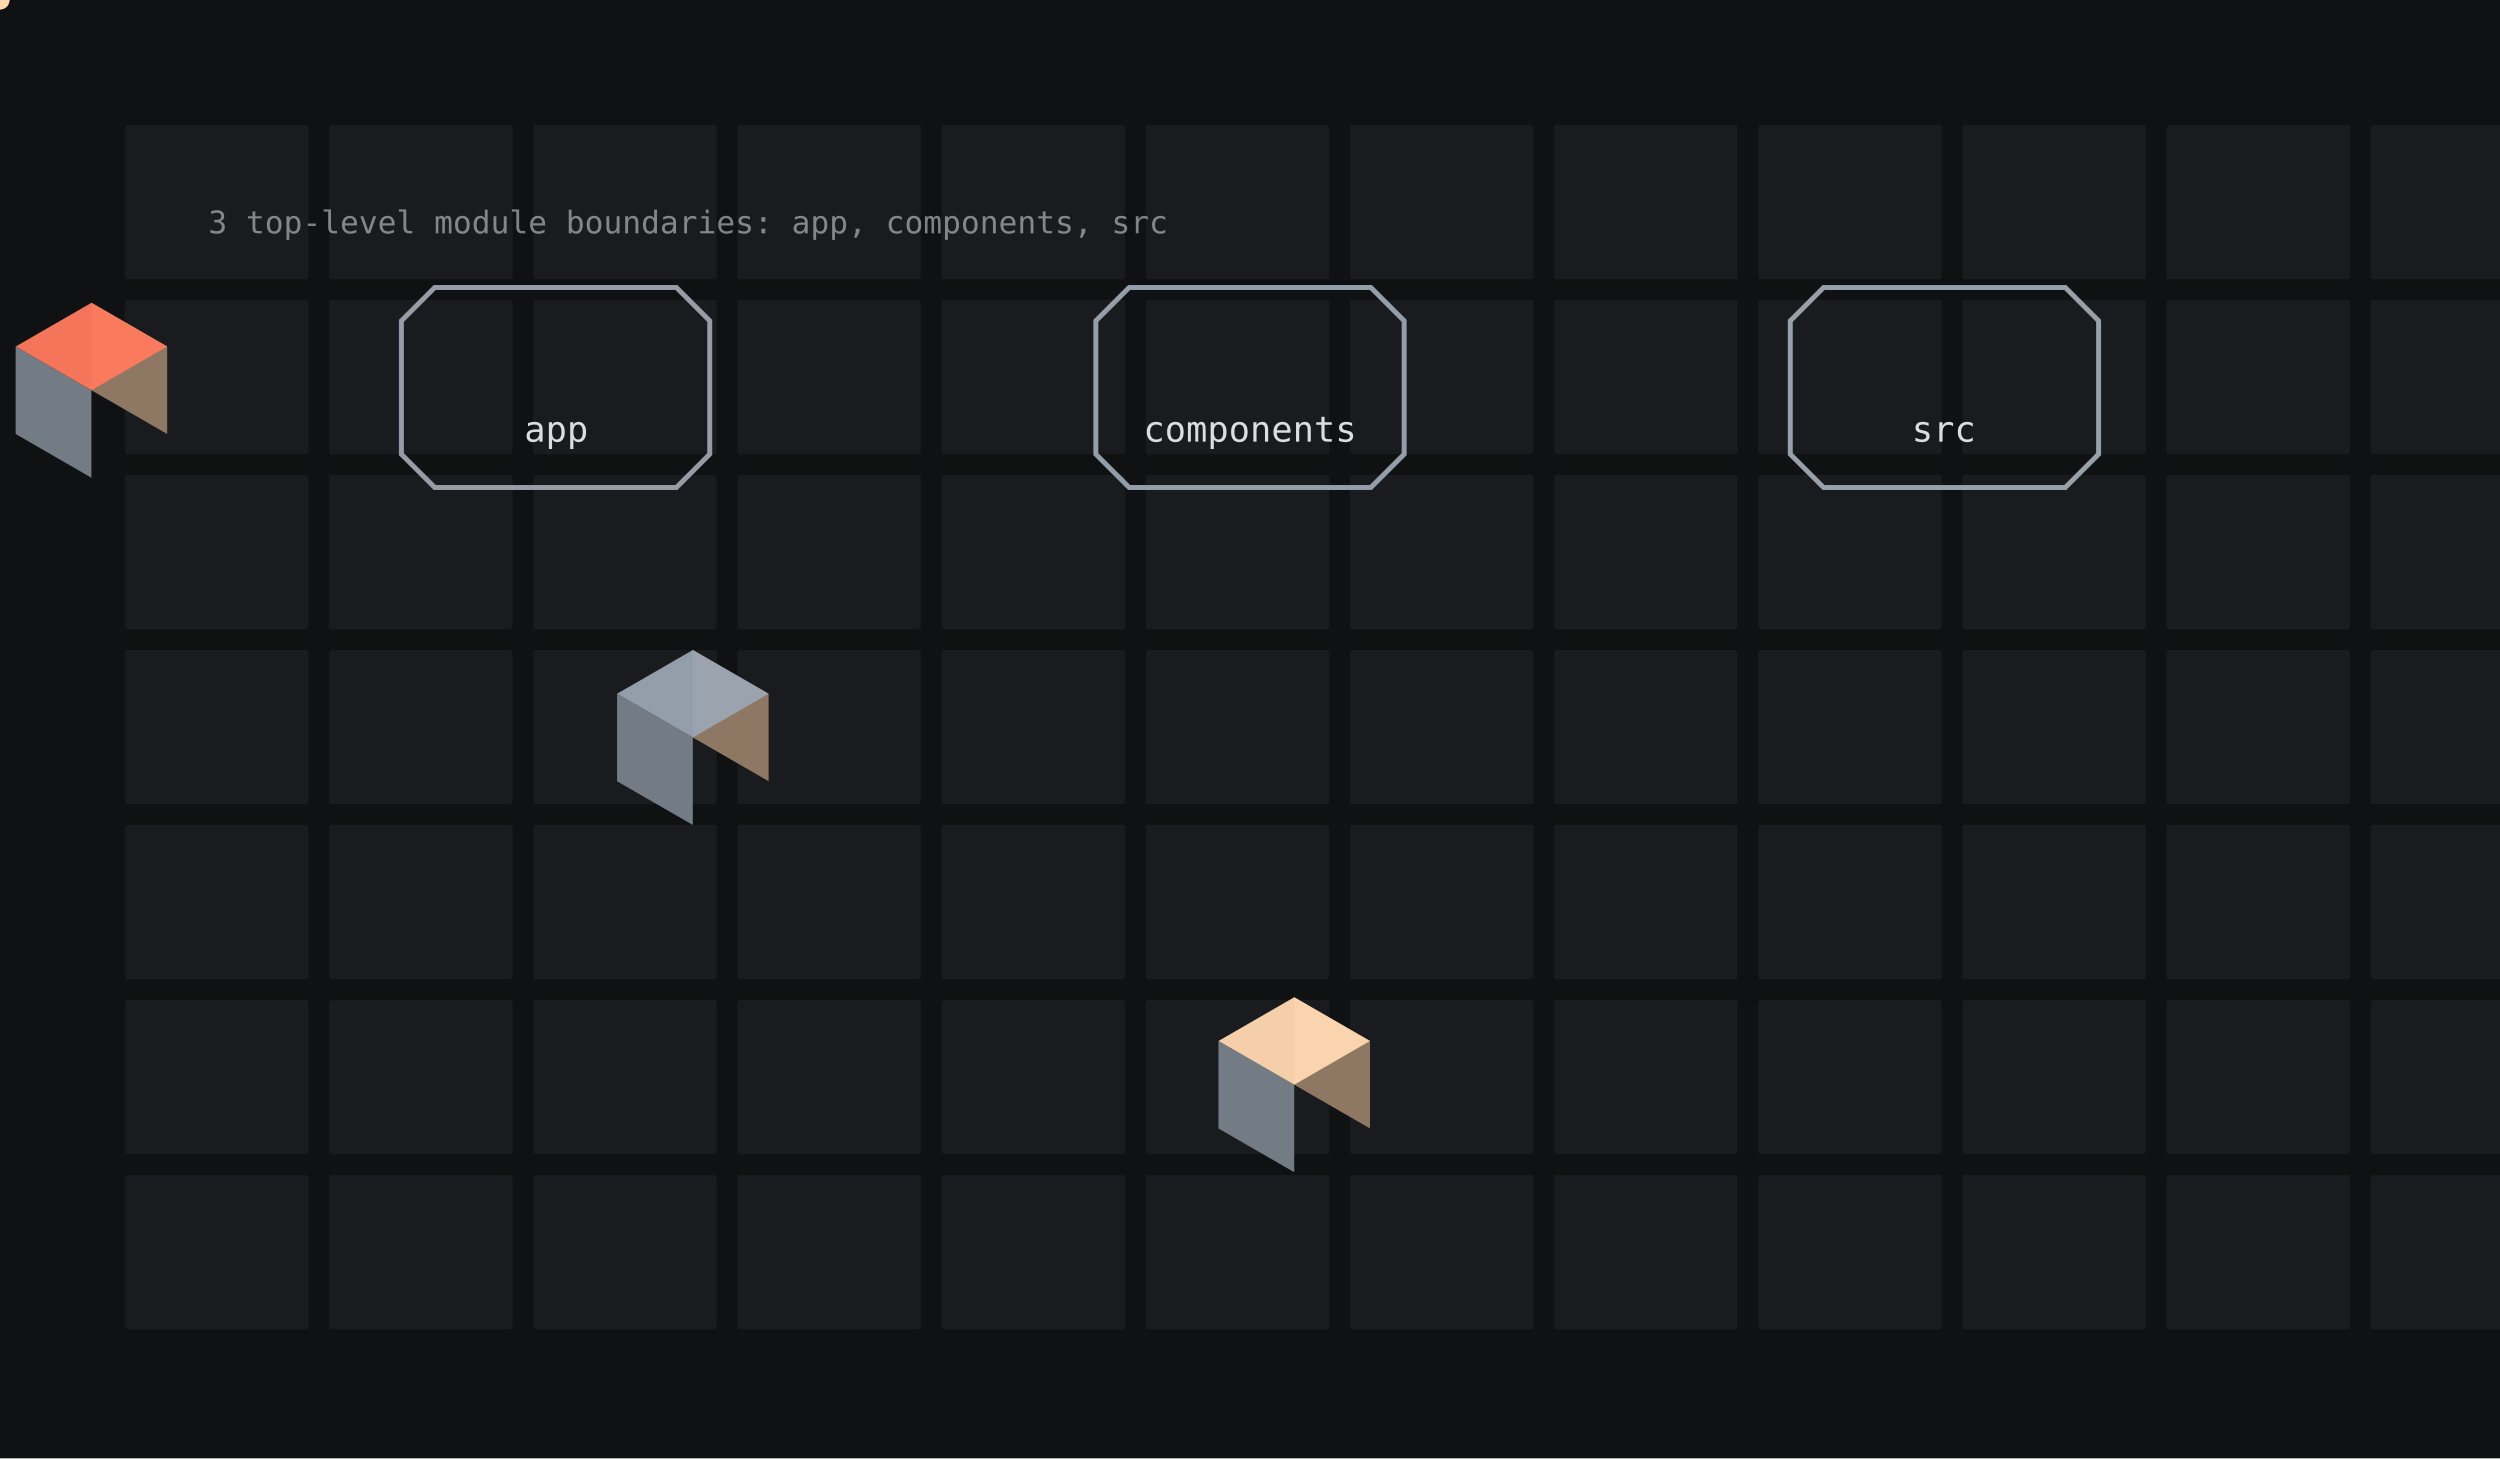
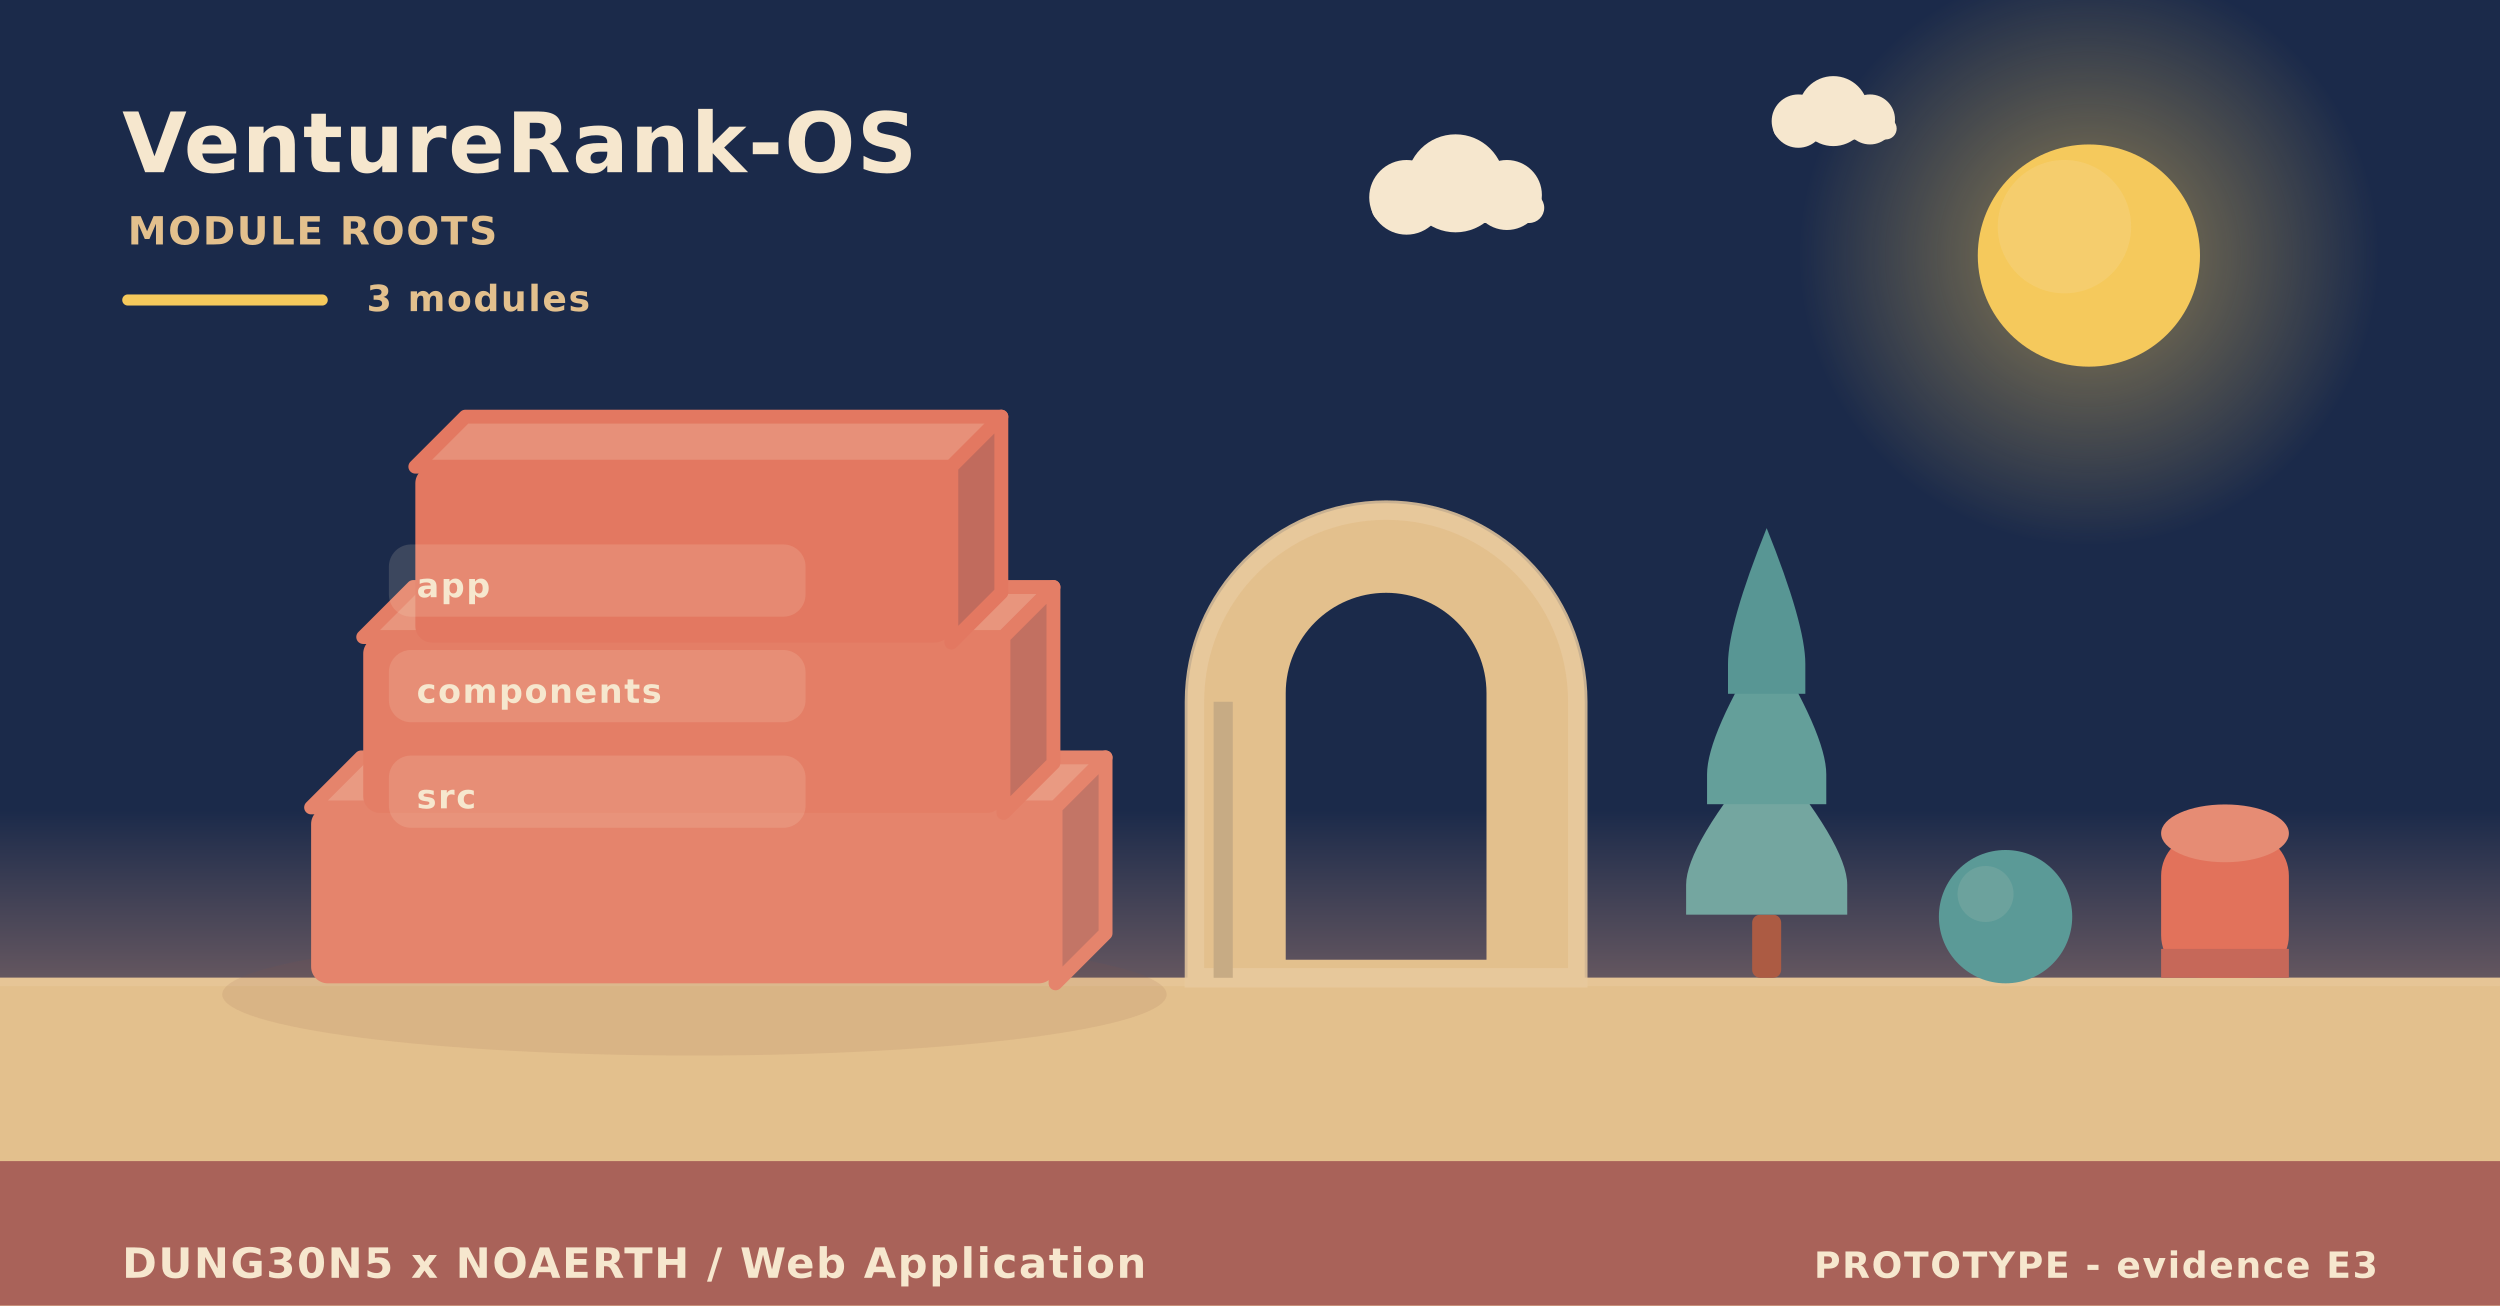
- <svg xmlns="http://www.w3.org/2000/svg" viewBox="0 0 1200 700" width="1200" height="700" role="img" aria-label="VentureRank-OS architecture">
-   <rect width="1200" height="700" fill="#0f1113" />
-   <defs>
-     <linearGradient id="ga" x1="0" y1="0" x2="1" y2="1">
-       <stop offset="0%" stop-color="#ff7a5c" />
-       <stop offset="100%" stop-color="#9aa5b1" />
-     </linearGradient>
-   </defs>
-   <rect x="60.00" y="60.00" width="88.00" height="74.00" rx="1.20" fill="#f1f3f5" opacity="0.05" />
-   <rect x="158.00" y="60.00" width="88.00" height="74.00" rx="1.20" fill="#f1f3f5" opacity="0.05" />
-   <rect x="256.00" y="60.00" width="88.00" height="74.00" rx="1.20" fill="#f1f3f5" opacity="0.05" />
-   <rect x="354.00" y="60.00" width="88.00" height="74.00" rx="1.20" fill="#f1f3f5" opacity="0.05" />
-   <rect x="452.00" y="60.00" width="88.00" height="74.00" rx="1.20" fill="#f1f3f5" opacity="0.05" />
-   <rect x="550.00" y="60.00" width="88.00" height="74.00" rx="1.20" fill="#f1f3f5" opacity="0.05" />
-   <rect x="648.00" y="60.00" width="88.00" height="74.00" rx="1.20" fill="#f1f3f5" opacity="0.05" />
-   <rect x="746.00" y="60.00" width="88.00" height="74.00" rx="1.20" fill="#f1f3f5" opacity="0.05" />
-   <rect x="844.00" y="60.00" width="88.00" height="74.00" rx="1.20" fill="#f1f3f5" opacity="0.05" />
-   <rect x="942.00" y="60.00" width="88.00" height="74.00" rx="1.20" fill="#f1f3f5" opacity="0.05" />
-   <rect x="1040.00" y="60.00" width="88.00" height="74.00" rx="1.20" fill="#f1f3f5" opacity="0.05" />
-   <rect x="1138.00" y="60.00" width="88.00" height="74.00" rx="1.20" fill="#f1f3f5" opacity="0.05" />
-   <rect x="60.00" y="144.00" width="88.00" height="74.00" rx="1.20" fill="#f1f3f5" opacity="0.05" />
-   <rect x="158.00" y="144.00" width="88.00" height="74.00" rx="1.20" fill="#f1f3f5" opacity="0.05" />
-   <rect x="256.00" y="144.00" width="88.00" height="74.00" rx="1.20" fill="#f1f3f5" opacity="0.05" />
-   <rect x="354.00" y="144.00" width="88.00" height="74.00" rx="1.20" fill="#f1f3f5" opacity="0.05" />
-   <rect x="452.00" y="144.00" width="88.00" height="74.00" rx="1.20" fill="#f1f3f5" opacity="0.05" />
-   <rect x="550.00" y="144.00" width="88.00" height="74.00" rx="1.20" fill="#f1f3f5" opacity="0.05" />
-   <rect x="648.00" y="144.00" width="88.00" height="74.00" rx="1.20" fill="#f1f3f5" opacity="0.05" />
-   <rect x="746.00" y="144.00" width="88.00" height="74.00" rx="1.20" fill="#f1f3f5" opacity="0.05" />
-   <rect x="844.00" y="144.00" width="88.00" height="74.00" rx="1.20" fill="#f1f3f5" opacity="0.05" />
-   <rect x="942.00" y="144.00" width="88.00" height="74.00" rx="1.20" fill="#f1f3f5" opacity="0.05" />
-   <rect x="1040.00" y="144.00" width="88.00" height="74.00" rx="1.20" fill="#f1f3f5" opacity="0.05" />
-   <rect x="1138.00" y="144.00" width="88.00" height="74.00" rx="1.20" fill="#f1f3f5" opacity="0.05" />
-   <rect x="60.00" y="228.00" width="88.00" height="74.00" rx="1.20" fill="#f1f3f5" opacity="0.05" />
-   <rect x="158.00" y="228.00" width="88.00" height="74.00" rx="1.20" fill="#f1f3f5" opacity="0.05" />
-   <rect x="256.00" y="228.00" width="88.00" height="74.00" rx="1.20" fill="#f1f3f5" opacity="0.05" />
-   <rect x="354.00" y="228.00" width="88.00" height="74.00" rx="1.20" fill="#f1f3f5" opacity="0.05" />
-   <rect x="452.00" y="228.00" width="88.00" height="74.00" rx="1.20" fill="#f1f3f5" opacity="0.05" />
-   <rect x="550.00" y="228.00" width="88.00" height="74.00" rx="1.20" fill="#f1f3f5" opacity="0.05" />
-   <rect x="648.00" y="228.00" width="88.00" height="74.00" rx="1.20" fill="#f1f3f5" opacity="0.05" />
-   <rect x="746.00" y="228.00" width="88.00" height="74.00" rx="1.20" fill="#f1f3f5" opacity="0.05" />
-   <rect x="844.00" y="228.00" width="88.00" height="74.00" rx="1.20" fill="#f1f3f5" opacity="0.05" />
-   <rect x="942.00" y="228.00" width="88.00" height="74.00" rx="1.20" fill="#f1f3f5" opacity="0.05" />
-   <rect x="1040.00" y="228.00" width="88.00" height="74.00" rx="1.20" fill="#f1f3f5" opacity="0.05" />
-   <rect x="1138.00" y="228.00" width="88.00" height="74.00" rx="1.20" fill="#f1f3f5" opacity="0.05" />
-   <rect x="60.00" y="312.00" width="88.00" height="74.00" rx="1.20" fill="#f1f3f5" opacity="0.05" />
-   <rect x="158.00" y="312.00" width="88.00" height="74.00" rx="1.20" fill="#f1f3f5" opacity="0.05" />
-   <rect x="256.00" y="312.00" width="88.00" height="74.00" rx="1.20" fill="#f1f3f5" opacity="0.05" />
-   <rect x="354.00" y="312.00" width="88.00" height="74.00" rx="1.20" fill="#f1f3f5" opacity="0.05" />
-   <rect x="452.00" y="312.00" width="88.00" height="74.00" rx="1.20" fill="#f1f3f5" opacity="0.05" />
-   <rect x="550.00" y="312.00" width="88.00" height="74.00" rx="1.20" fill="#f1f3f5" opacity="0.05" />
-   <rect x="648.00" y="312.00" width="88.00" height="74.00" rx="1.20" fill="#f1f3f5" opacity="0.05" />
-   <rect x="746.00" y="312.00" width="88.00" height="74.00" rx="1.20" fill="#f1f3f5" opacity="0.05" />
-   <rect x="844.00" y="312.00" width="88.00" height="74.00" rx="1.20" fill="#f1f3f5" opacity="0.05" />
-   <rect x="942.00" y="312.00" width="88.00" height="74.00" rx="1.20" fill="#f1f3f5" opacity="0.05" />
-   <rect x="1040.00" y="312.00" width="88.00" height="74.00" rx="1.20" fill="#f1f3f5" opacity="0.05" />
-   <rect x="1138.00" y="312.00" width="88.00" height="74.00" rx="1.20" fill="#f1f3f5" opacity="0.05" />
-   <rect x="60.00" y="396.00" width="88.00" height="74.00" rx="1.20" fill="#f1f3f5" opacity="0.05" />
-   <rect x="158.00" y="396.00" width="88.00" height="74.00" rx="1.20" fill="#f1f3f5" opacity="0.05" />
-   <rect x="256.00" y="396.00" width="88.00" height="74.00" rx="1.20" fill="#f1f3f5" opacity="0.05" />
-   <rect x="354.00" y="396.00" width="88.00" height="74.00" rx="1.20" fill="#f1f3f5" opacity="0.05" />
-   <rect x="452.00" y="396.00" width="88.00" height="74.00" rx="1.20" fill="#f1f3f5" opacity="0.05" />
-   <rect x="550.00" y="396.00" width="88.00" height="74.00" rx="1.20" fill="#f1f3f5" opacity="0.05" />
-   <rect x="648.00" y="396.00" width="88.00" height="74.00" rx="1.20" fill="#f1f3f5" opacity="0.05" />
-   <rect x="746.00" y="396.00" width="88.00" height="74.00" rx="1.20" fill="#f1f3f5" opacity="0.05" />
-   <rect x="844.00" y="396.00" width="88.00" height="74.00" rx="1.20" fill="#f1f3f5" opacity="0.05" />
-   <rect x="942.00" y="396.00" width="88.00" height="74.00" rx="1.20" fill="#f1f3f5" opacity="0.05" />
-   <rect x="1040.00" y="396.00" width="88.00" height="74.00" rx="1.20" fill="#f1f3f5" opacity="0.05" />
-   <rect x="1138.00" y="396.00" width="88.00" height="74.00" rx="1.20" fill="#f1f3f5" opacity="0.05" />
-   <rect x="60.00" y="480.00" width="88.00" height="74.00" rx="1.20" fill="#f1f3f5" opacity="0.05" />
-   <rect x="158.00" y="480.00" width="88.00" height="74.00" rx="1.20" fill="#f1f3f5" opacity="0.05" />
-   <rect x="256.00" y="480.00" width="88.00" height="74.00" rx="1.20" fill="#f1f3f5" opacity="0.05" />
-   <rect x="354.00" y="480.00" width="88.00" height="74.00" rx="1.20" fill="#f1f3f5" opacity="0.05" />
-   <rect x="452.00" y="480.00" width="88.00" height="74.00" rx="1.20" fill="#f1f3f5" opacity="0.05" />
-   <rect x="550.00" y="480.00" width="88.00" height="74.00" rx="1.20" fill="#f1f3f5" opacity="0.05" />
-   <rect x="648.00" y="480.00" width="88.00" height="74.00" rx="1.20" fill="#f1f3f5" opacity="0.05" />
-   <rect x="746.00" y="480.00" width="88.00" height="74.00" rx="1.20" fill="#f1f3f5" opacity="0.05" />
-   <rect x="844.00" y="480.00" width="88.00" height="74.00" rx="1.20" fill="#f1f3f5" opacity="0.05" />
-   <rect x="942.00" y="480.00" width="88.00" height="74.00" rx="1.20" fill="#f1f3f5" opacity="0.05" />
-   <rect x="1040.00" y="480.00" width="88.00" height="74.00" rx="1.20" fill="#f1f3f5" opacity="0.05" />
-   <rect x="1138.00" y="480.00" width="88.00" height="74.00" rx="1.20" fill="#f1f3f5" opacity="0.05" />
-   <rect x="60.00" y="564.00" width="88.00" height="74.00" rx="1.20" fill="#f1f3f5" opacity="0.05" />
-   <rect x="158.00" y="564.00" width="88.00" height="74.00" rx="1.20" fill="#f1f3f5" opacity="0.05" />
-   <rect x="256.00" y="564.00" width="88.00" height="74.00" rx="1.20" fill="#f1f3f5" opacity="0.05" />
-   <rect x="354.00" y="564.00" width="88.00" height="74.00" rx="1.20" fill="#f1f3f5" opacity="0.05" />
-   <rect x="452.00" y="564.00" width="88.00" height="74.00" rx="1.20" fill="#f1f3f5" opacity="0.05" />
-   <rect x="550.00" y="564.00" width="88.00" height="74.00" rx="1.20" fill="#f1f3f5" opacity="0.05" />
-   <rect x="648.00" y="564.00" width="88.00" height="74.00" rx="1.20" fill="#f1f3f5" opacity="0.05" />
-   <rect x="746.00" y="564.00" width="88.00" height="74.00" rx="1.20" fill="#f1f3f5" opacity="0.05" />
-   <rect x="844.00" y="564.00" width="88.00" height="74.00" rx="1.20" fill="#f1f3f5" opacity="0.05" />
-   <rect x="942.00" y="564.00" width="88.00" height="74.00" rx="1.20" fill="#f1f3f5" opacity="0.05" />
-   <rect x="1040.00" y="564.00" width="88.00" height="74.00" rx="1.20" fill="#f1f3f5" opacity="0.05" />
-   <rect x="1138.00" y="564.00" width="88.00" height="74.00" rx="1.20" fill="#f1f3f5" opacity="0.05" />
-   <path d="M208.67,138.00 H324.67 L340.67,154.00 V218.00 L324.67,234.00 H208.67 L192.67,218.00 V154.00 Z" fill="none" stroke="rgba(255,122,92,0.550)" stroke-width="1.80" opacity="0.90" />
-   <polygon points="43.88,187.33 80.25,208.33 80.25,166.33 43.88,145.33" fill="#947d67" opacity="0.95" />
-   <polygon points="7.51,208.33 43.88,229.33 43.88,187.33 7.51,166.33" fill="#78818a" opacity="0.95" />
-   <polygon points="43.88,145.33 80.25,166.33 43.88,187.33 7.51,166.33" fill="#ff7a5c" opacity="0.95" />
-   <text x="267" y="212" font-family="ui-monospace,Menlo,monospace" font-size="17" fill="rgba(241,243,245,0.900)" text-anchor="middle">app</text>
+ <svg xmlns="http://www.w3.org/2000/svg" width="900" height="470" viewBox="0 0 900 470" role="img" aria-label="VentureRank-OS - how it is built">
+   <linearGradient id="skya" x1="0" y1="0" x2="0" y2="1">
+     <stop offset="0" stop-color="#1b2a4a" />
+     <stop offset="0.62" stop-color="#1b2a4a" />
+     <stop offset="1" stop-color="#f3ad8a" />
+   </linearGradient>
+   <rect width="900" height="470" fill="url(#skya)" />
+   <radialGradient id="suna">
+     <stop offset="0.35" stop-color="#f5c95c" stop-opacity="0.34" />
+     <stop offset="1" stop-color="#f5c95c" stop-opacity="0" />
+   </radialGradient>
+   <circle cx="752" cy="92" r="104" fill="url(#suna)" />
+   <circle cx="752" cy="92" r="40" fill="#f5c95c" />
+   <circle cx="743.2" cy="81.6" r="24" fill="#f5d27e" opacity="0.5" />
  <g>
-     <path d="M208.67,138.00 H324.67 L340.67,154.00 V218.00 L324.67,234.00 H208.67 L192.67,218.00 V154.00 Z" fill="none" stroke="#9aa5b1" stroke-width="2.40" opacity="0.90" />
-     <animate attributeName="opacity" values="0.25;1.0;0.25" dur="16.6s" begin="0.0s" repeatCount="indefinite" />
+     <circle cx="524" cy="66" r="17.64" fill="#f6e7ce" />
+     <circle cx="506.36" cy="71.04" r="13.44" fill="#f6e7ce" />
+     <circle cx="542.48" cy="70.2" r="12.6" fill="#f6e7ce" />
+     <rect x="493.76" y="69.36" width="62.16" height="10.92" rx="5.46" fill="#f6e7ce" />
+     <animateTransform attributeName="transform" type="translate" values="0 0;24 0;0 0" dur="36s" begin="0s" repeatCount="indefinite" />
  </g>
-   <g opacity="0.9">
-     <circle cx="0.00" cy="0.00" r="4.50" fill="#ffd8b1" opacity="1.00" />
-     <animateTransform attributeName="transform" type="translate" values="266.67,184.00 600.00,184.00" dur="5.533s" begin="0.0s" repeatCount="indefinite" />
-     <animateTransform attributeName="transform" type="translate" values="600.00,184.00 266.67,184.00" dur="5.533s" begin="2.767s" repeatCount="indefinite" />
+   <g>
+     <circle cx="660" cy="40" r="12.6" fill="#f6e7ce" />
+     <circle cx="647.4" cy="43.6" r="9.6" fill="#f6e7ce" />
+     <circle cx="673.2" cy="43" r="9" fill="#f6e7ce" />
+     <rect x="638.4" y="42.4" width="44.4" height="7.8" rx="3.9" fill="#f6e7ce" />
+     <animateTransform attributeName="transform" type="translate" values="0 0;-18 0;0 0" dur="46s" begin="3s" repeatCount="indefinite" />
  </g>
-   <path d="M542.00,138.00 H658.00 L674.00,154.00 V218.00 L658.00,234.00 H542.00 L526.00,218.00 V154.00 Z" fill="none" stroke="rgba(154,165,177,0.550)" stroke-width="1.80" opacity="0.90" />
-   <polygon points="332.55,354.00 368.93,375.00 368.93,333.00 332.55,312.00" fill="#947d67" opacity="0.95" />
-   <polygon points="296.18,375.00 332.55,396.00 332.55,354.00 296.18,333.00" fill="#78818a" opacity="0.95" />
-   <polygon points="332.55,312.00 368.93,333.00 332.55,354.00 296.18,333.00" fill="#9aa5b1" opacity="0.95" />
-   <text x="600" y="212" font-family="ui-monospace,Menlo,monospace" font-size="17" fill="rgba(241,243,245,0.900)" text-anchor="middle">components</text>
+   <rect x="0" y="352" width="900" height="118" fill="#e3c08d" />
+   <rect x="0" y="352" width="900" height="3" fill="#e6c596" />
+   <text x="44" y="62" font-family="Verdana,DejaVu Sans,sans-serif" font-size="30" font-weight="700" letter-spacing="0.6" fill="#f6e7ce" text-anchor="start">VentureRank-OS</text>
+   <text x="46" y="88" font-family="Verdana,DejaVu Sans,sans-serif" font-size="14" font-weight="700" letter-spacing="0.6" fill="#e3c08d" text-anchor="start">MODULE ROOTS</text>
+   <rect x="44" y="106" width="74" height="4" rx="2" fill="#f5c95c" />
+   <text x="132" y="112" font-family="Verdana,DejaVu Sans,sans-serif" font-size="13" font-weight="700" letter-spacing="0.6" fill="#e3c08d" text-anchor="start">3 modules</text>
+   <ellipse cx="250" cy="358" rx="170" ry="22" fill="rgba(138,90,68,0.11)" />
+   <path d="M112,290.67 L380,290.67 L398,272.67 L130,272.67 Z" fill="#e99a82" stroke="#e5846c" stroke-width="5" stroke-linejoin="round" />
+   <path d="M380,290.67 L398,272.67 L398,336 L380,354 Z" fill="#c37566" stroke="#e5846c" stroke-width="5" stroke-linejoin="round" />
+   <rect x="112" y="290.67" width="268" height="63.33" rx="6" fill="#e5846c" />
+   <path d="M130.76,229.33 L361.24,229.33 L379.24,211.33 L148.76,211.33 Z" fill="#e8957d" stroke="#e47e66" stroke-width="5" stroke-linejoin="round" />
+   <path d="M361.24,229.33 L379.24,211.33 L379.24,274.67 L361.24,292.67 Z" fill="#c27061" stroke="#e47e66" stroke-width="5" stroke-linejoin="round" />
+   <rect x="130.76" y="229.33" width="230.48" height="63.33" rx="6" fill="#e47e66" />
+   <path d="M149.52,168 L342.48,168 L360.48,150 L167.52,150 Z" fill="#e79079" stroke="#e37861" stroke-width="5" stroke-linejoin="round" />
+   <path d="M342.48,168 L360.48,150 L360.48,213.33 L342.48,231.33 Z" fill="#c16b5d" stroke="#e37861" stroke-width="5" stroke-linejoin="round" />
+   <rect x="149.52" y="168" width="192.96" height="63.33" rx="6" fill="#e37861" />
+   <rect x="140" y="196" width="150" height="26" rx="8" fill="rgba(246,231,206,0.16)" opacity="0.94" />
  <g>
-     <path d="M542.00,138.00 H658.00 L674.00,154.00 V218.00 L658.00,234.00 H542.00 L526.00,218.00 V154.00 Z" fill="none" stroke="#9aa5b1" stroke-width="2.40" opacity="0.90" />
-     <animate attributeName="opacity" values="0.25;1.0;0.25" dur="16.6s" begin="0.45s" repeatCount="indefinite" />
+     <text x="150" y="215" font-family="Verdana,DejaVu Sans,sans-serif" font-size="12" font-weight="700" letter-spacing="0.6" fill="#f6e7ce" text-anchor="start">app</text>
+     <animateTransform attributeName="transform" type="translate" values="0 10;0 0" dur="0.7s" begin="0.3s" fill="freeze" />
  </g>
-   <g opacity="0.9">
-     <circle cx="0.00" cy="0.00" r="4.50" fill="#ffd8b1" opacity="1.00" />
-     <animateTransform attributeName="transform" type="translate" values="600.00,184.00 933.33,184.00" dur="5.533s" begin="0.3s" repeatCount="indefinite" />
-     <animateTransform attributeName="transform" type="translate" values="933.33,184.00 600.00,184.00" dur="5.533s" begin="3.067s" repeatCount="indefinite" />
+   <rect x="140" y="234" width="150" height="26" rx="8" fill="rgba(246,231,206,0.16)" opacity="0.94" />
+   <g>
+     <text x="150" y="253" font-family="Verdana,DejaVu Sans,sans-serif" font-size="12" font-weight="700" letter-spacing="0.6" fill="#f6e7ce" text-anchor="start">components</text>
+     <animateTransform attributeName="transform" type="translate" values="0 10;0 0" dur="0.7s" begin="0.5s" fill="freeze" />
  </g>
-   <path d="M875.33,138.00 H991.33 L1007.33,154.00 V218.00 L991.33,234.00 H875.33 L859.33,218.00 V154.00 Z" fill="none" stroke="rgba(255,216,177,0.550)" stroke-width="1.80" opacity="0.90" />
-   <polygon points="621.23,520.67 657.60,541.67 657.60,499.67 621.23,478.67" fill="#947d67" opacity="0.95" />
-   <polygon points="584.86,541.67 621.23,562.67 621.23,520.67 584.86,499.67" fill="#78818a" opacity="0.95" />
-   <polygon points="621.23,478.67 657.60,499.67 621.23,520.67 584.86,499.67" fill="#ffd8b1" opacity="0.95" />
-   <text x="933" y="212" font-family="ui-monospace,Menlo,monospace" font-size="17" fill="rgba(241,243,245,0.900)" text-anchor="middle">src</text>
+   <rect x="140" y="272" width="150" height="26" rx="8" fill="rgba(246,231,206,0.16)" opacity="0.94" />
  <g>
-     <path d="M875.33,138.00 H991.33 L1007.33,154.00 V218.00 L991.33,234.00 H875.33 L859.33,218.00 V154.00 Z" fill="none" stroke="#9aa5b1" stroke-width="2.40" opacity="0.90" />
-     <animate attributeName="opacity" values="0.25;1.0;0.25" dur="16.6s" begin="0.9s" repeatCount="indefinite" />
+     <text x="150" y="291" font-family="Verdana,DejaVu Sans,sans-serif" font-size="12" font-weight="700" letter-spacing="0.6" fill="#f6e7ce" text-anchor="start">src</text>
+     <animateTransform attributeName="transform" type="translate" values="0 10;0 0" dur="0.7s" begin="0.7s" fill="freeze" />
  </g>
-   <g opacity="0.9">
-     <circle cx="0.00" cy="0.00" r="4.50" fill="#ffd8b1" opacity="1.00" />
-     <animateTransform attributeName="transform" type="translate" values="933.33,184.00 933.33,184.00" dur="5.533s" begin="0.6s" repeatCount="indefinite" />
-     <animateTransform attributeName="transform" type="translate" values="933.33,184.00 933.33,184.00" dur="5.533s" begin="3.367s" repeatCount="indefinite" />
-   </g>
-   <text x="100" y="112" font-family="ui-monospace,Menlo,monospace" font-size="15" fill="rgba(241,243,245,0.500)">3 top-level module boundaries: app, components, src</text>
+   <path d="M430,352 L430,252.64 A69,69 0 0 1 568,252.64 L568,352 Z M460.36,348 L460.36,249.55 A38.64,38.64 0 0 1 537.64,249.55 L537.64,348 Z" fill="#e3c08d" fill-rule="evenodd" stroke="#e3c08d" stroke-width="5" stroke-linejoin="round" />
+   <path d="M430,352 L430,252.64 A69,69 0 0 1 568,252.64 L568,352 Z" fill="none" stroke="#e8c99d" stroke-width="7" stroke-linecap="round" opacity="0.85" />
+   <rect x="436.9" y="252.64" width="6.9" height="99.36" fill="#c7ab84" />
+   <rect x="630.78" y="329.28" width="10.44" height="22.72" rx="2.9" fill="#ac5b43" />
+   <path d="M636,269.64 Q607,304.23 607,318.54 Q607,329.28 607,329.28 L665,329.28 Q665,329.28 665,318.54 Q665,304.23 636,269.64 Z" fill="#74a6a0" />
+   <path d="M636,229.88 Q614.54,264.47 614.54,278.78 Q614.54,289.52 614.54,289.52 L657.46,289.52 Q657.46,289.52 657.46,278.78 Q657.46,264.47 636,229.88 Z" fill="#649f9a" />
+   <path d="M636,190.12 Q622.08,224.71 622.08,239.02 Q622.08,249.76 622.08,249.76 L649.92,249.76 Q649.92,249.76 649.92,239.02 Q649.92,224.71 636,190.12 Z" fill="#589694" />
+   <circle cx="722" cy="330" r="24" fill="#5b9a97" />
+   <circle cx="714.8" cy="321.84" r="10.08" fill="#7aa9a2" opacity="0.55" />
+   <rect x="778" y="300" width="46" height="52" rx="15.33" fill="#e2725b" />
+   <ellipse cx="801" cy="300" rx="23" ry="10.4" fill="#e68c74" />
+   <rect x="778" y="341.6" width="46" height="10.4" fill="#c66859" />
+   <rect x="0" y="418" width="900" height="52" rx="0" fill="#a65c56" opacity="0.94" />
+   <text x="44" y="460" font-family="Verdana,DejaVu Sans,sans-serif" font-size="15" font-weight="700" letter-spacing="0.6" fill="#f6e7ce" text-anchor="start">DUNG30N5 x NOAERTH  /  Web Application</text>
+   <text x="856" y="460" font-family="Verdana,DejaVu Sans,sans-serif" font-size="13" font-weight="700" letter-spacing="0.6" fill="#f6e7ce" text-anchor="end">PROTOTYPE  -  evidence E3</text>
</svg>
